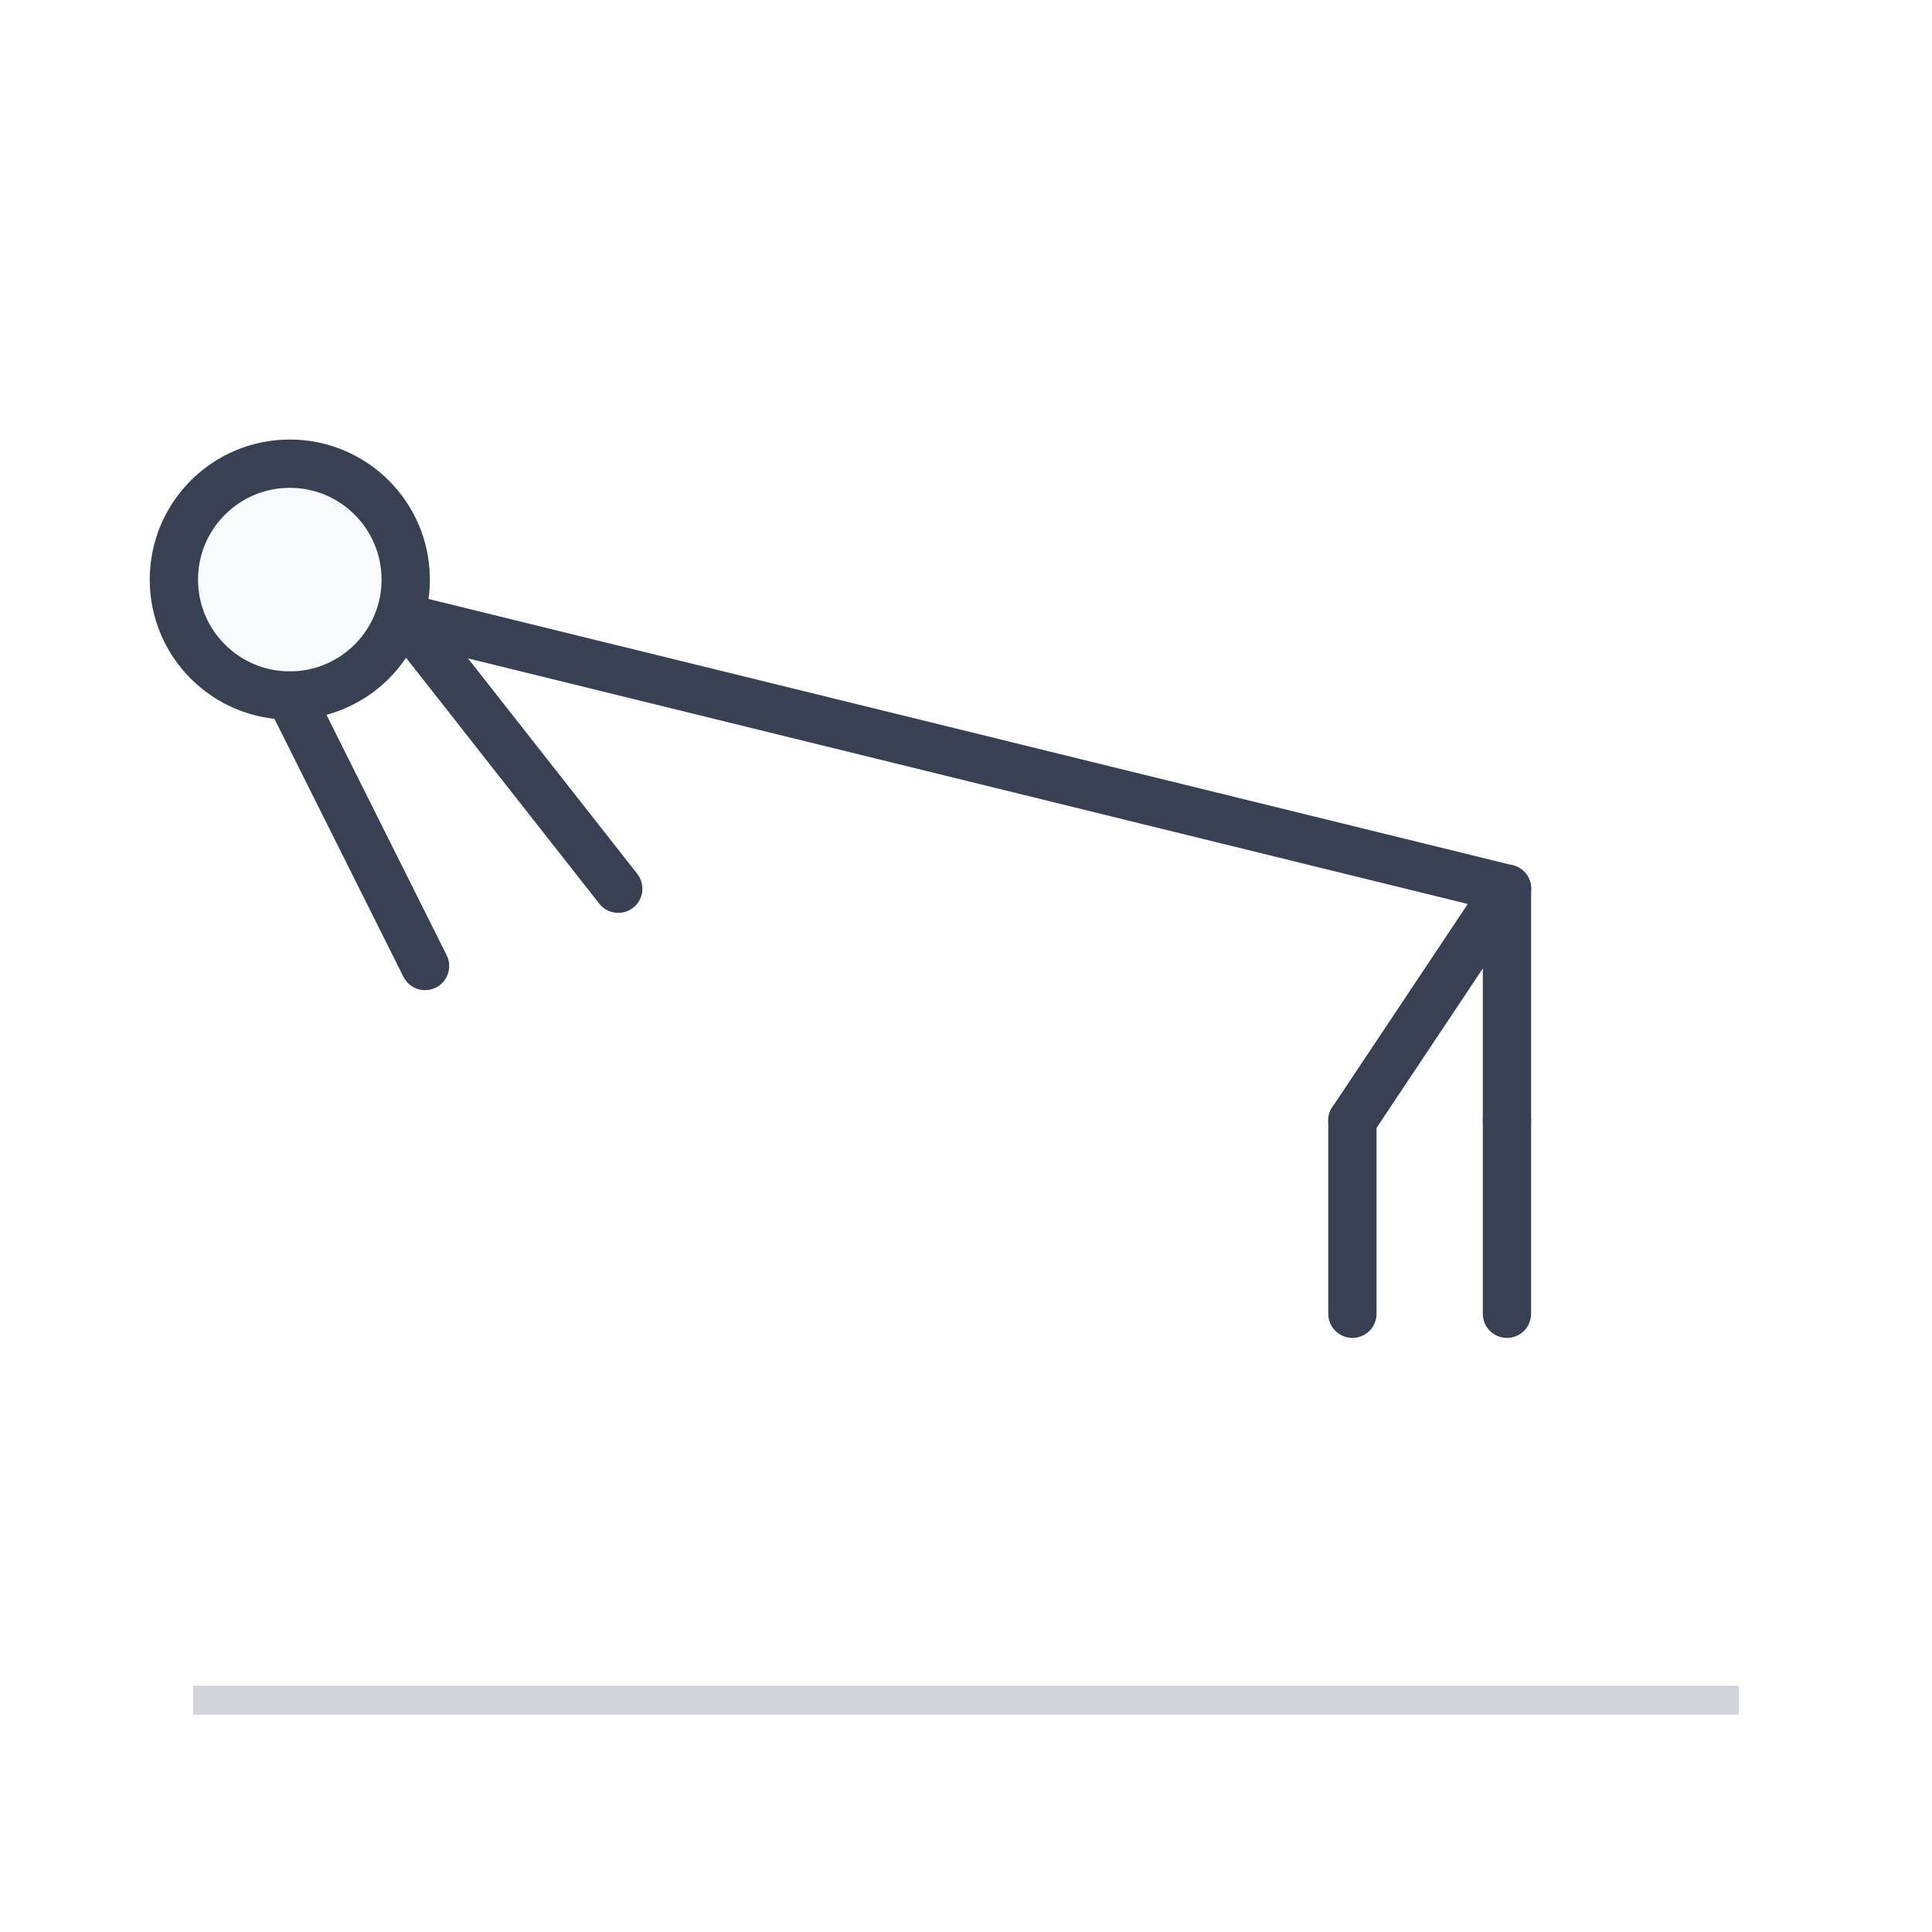
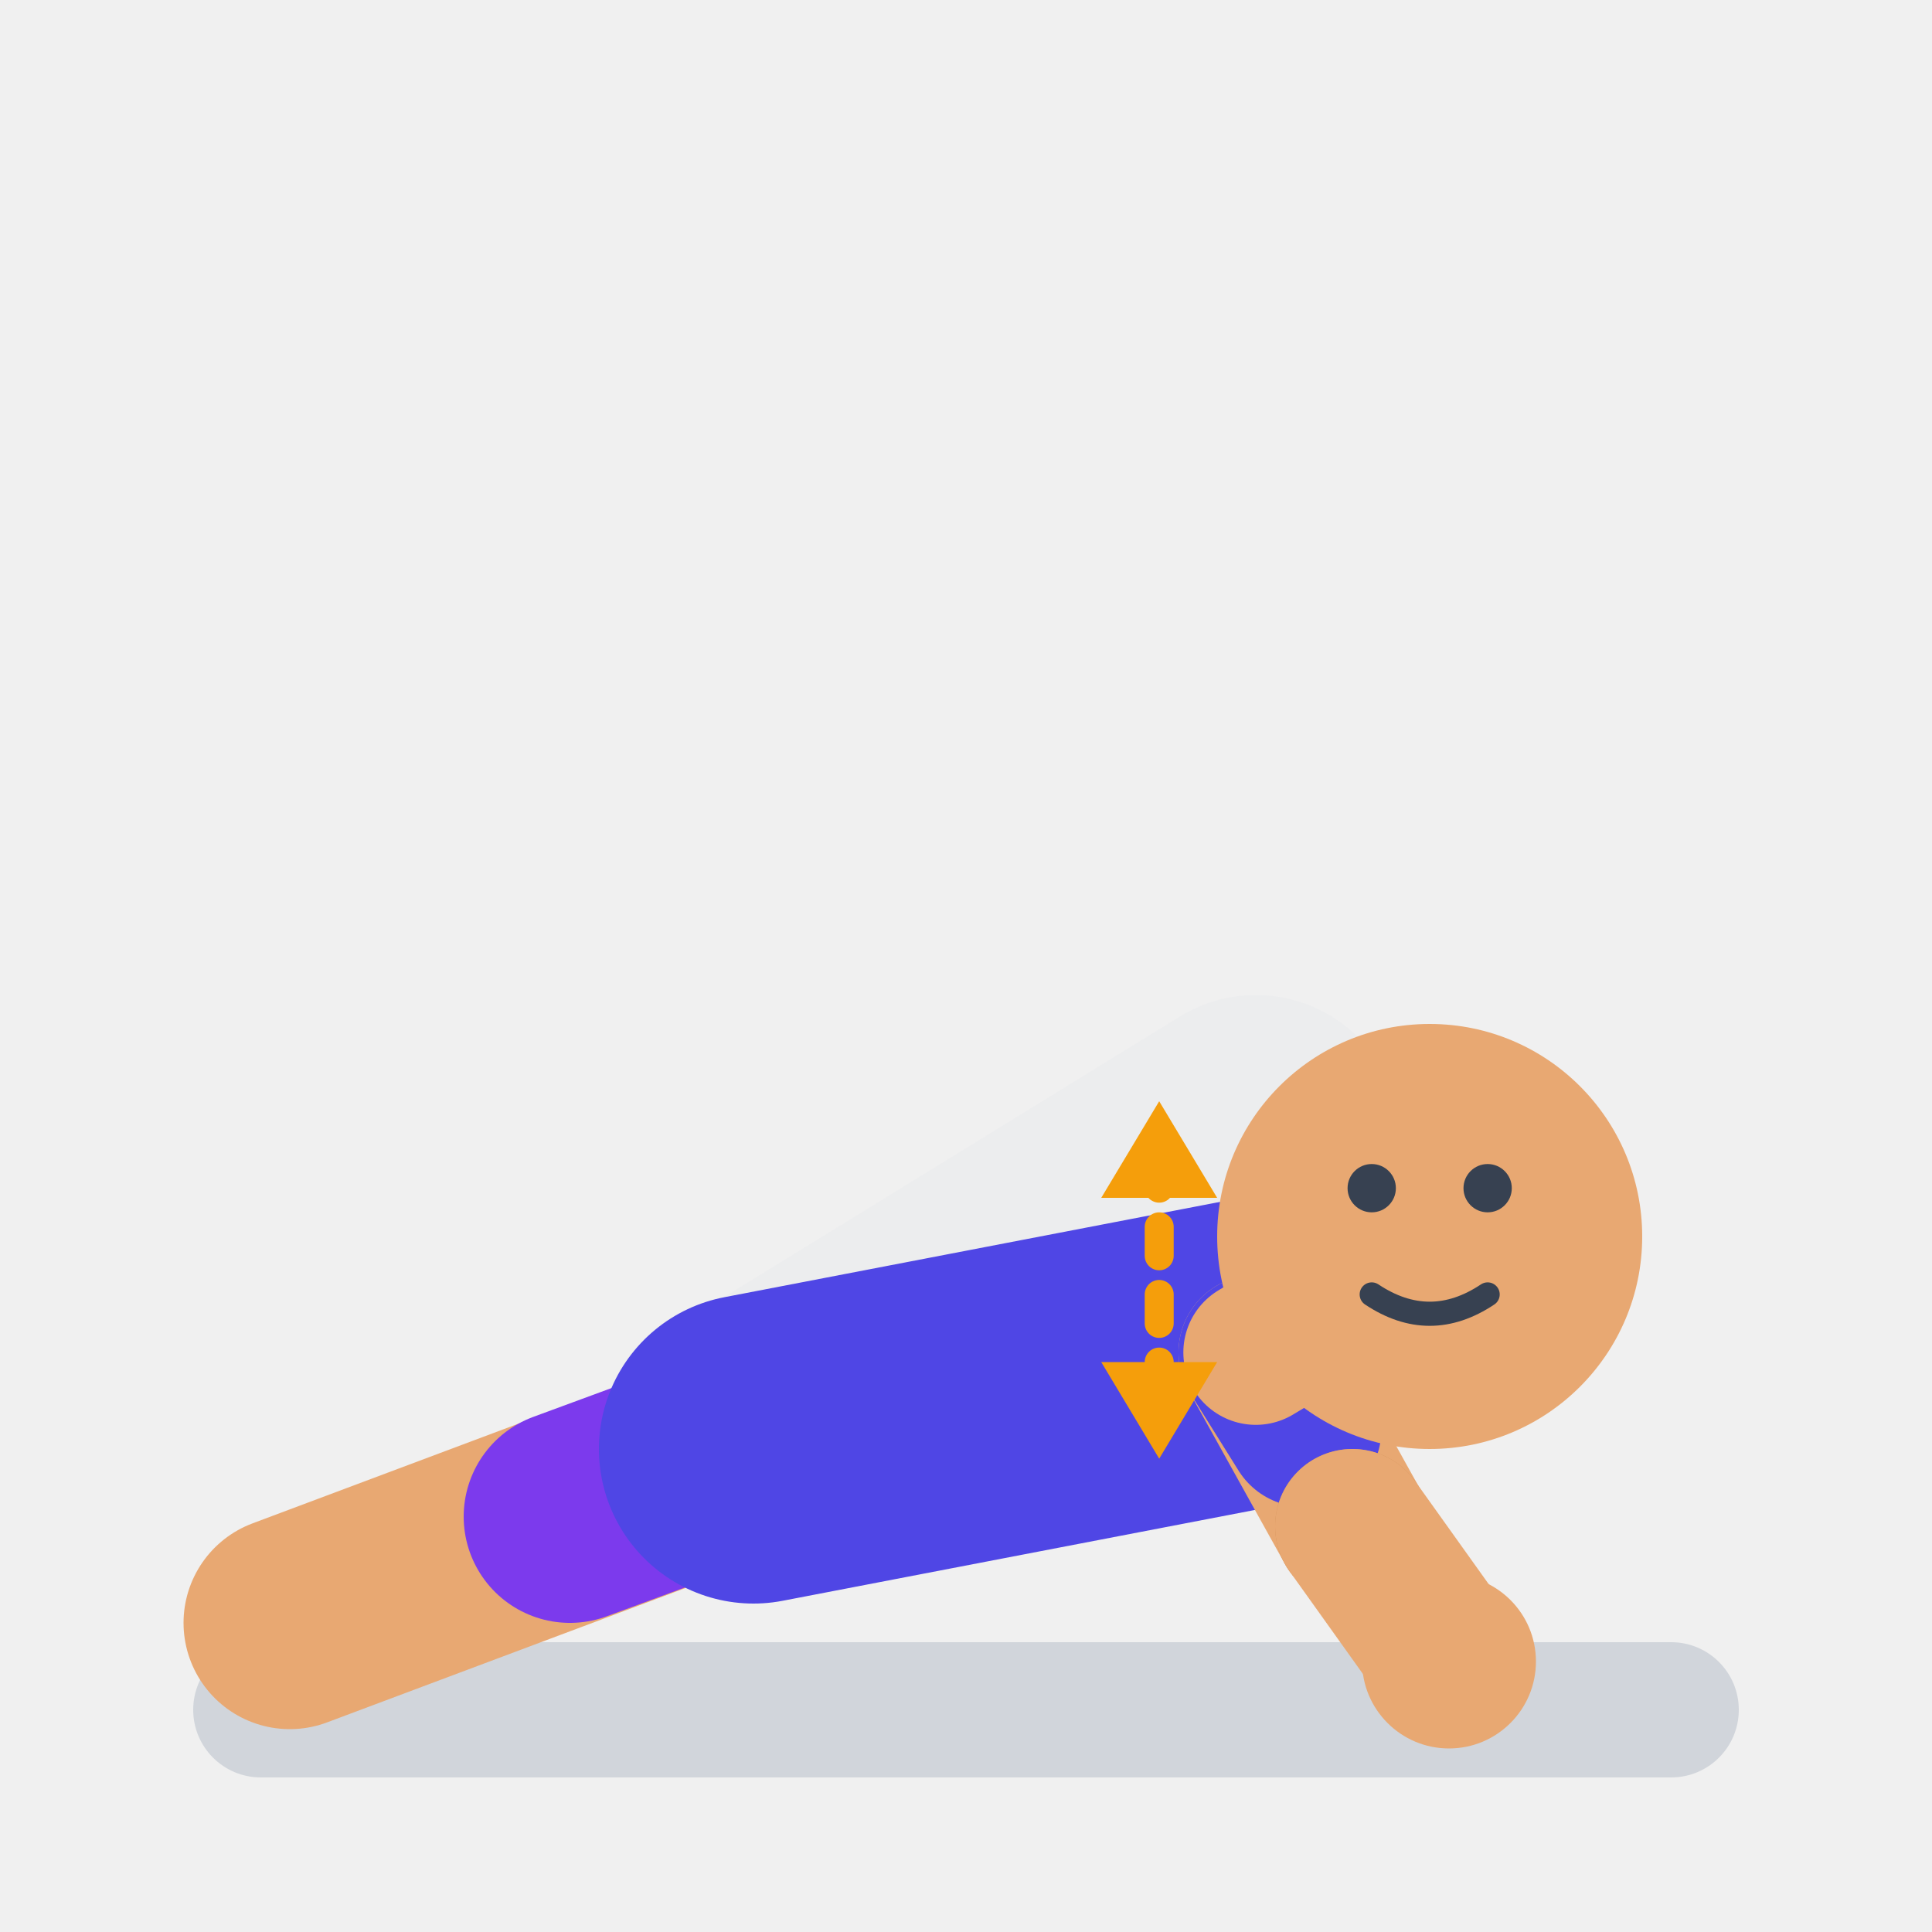
- <svg xmlns="http://www.w3.org/2000/svg" viewBox="0 0 100 100" width="100" height="100">
-   <rect width="100" height="100" fill="white" />
-   <line x1="10" y1="88" x2="90" y2="88" stroke="#d1d5db" stroke-width="1.5" />
-   <circle cx="15" cy="30" r="6" fill="#f9fafb" stroke="#374151" stroke-width="2.5" />
-   <line x1="21" y1="32" x2="78" y2="46" stroke="#374151" stroke-width="2.5" stroke-linecap="round" />
-   <line x1="15" y1="36" x2="22" y2="50" stroke="#374151" stroke-width="2.5" stroke-linecap="round" />
-   <line x1="21" y1="32" x2="32" y2="46" stroke="#374151" stroke-width="2.5" stroke-linecap="round" />
-   <line x1="78" y1="46" x2="78" y2="58" stroke="#374151" stroke-width="2.5" stroke-linecap="round" />
-   <line x1="78" y1="46" x2="70" y2="58" stroke="#374151" stroke-width="2.5" stroke-linecap="round" />
-   <line x1="78" y1="58" x2="78" y2="68" stroke="#374151" stroke-width="2.5" stroke-linecap="round" />
-   <line x1="70" y1="58" x2="70" y2="68" stroke="#374151" stroke-width="2.5" stroke-linecap="round" />
+ <svg xmlns="http://www.w3.org/2000/svg" viewBox="0 0 200 200" width="200" height="200">
+   <rect x="20" y="170" width="160" height="14" rx="7" fill="#D1D5DB" />
+   <line x1="78" y1="150" x2="130" y2="118" stroke="#E5E7EB" stroke-width="30" stroke-linecap="round" opacity="0.3" />
+   <line x1="78" y1="150" x2="30" y2="168" stroke="#E8A872" stroke-width="22" stroke-linecap="round" />
+   <line x1="78" y1="150" x2="59" y2="157" stroke="#7C3AED" stroke-width="22" stroke-linecap="round" />
+   <circle cx="30" cy="168" r="8" fill="#E8A872" />
+   <line x1="78" y1="150" x2="130" y2="140" stroke="#4F46E5" stroke-width="32" stroke-linecap="round" />
+   <line x1="130" y1="140" x2="140" y2="158" stroke="#E8A872" stroke-width="16" stroke-linecap="round" />
+   <line x1="130" y1="140" x2="135" y2="148" stroke="#4F46E5" stroke-width="16" stroke-linecap="round" />
+   <circle cx="140" cy="158" r="8" fill="#CF8E55" />
+   <line x1="140" y1="158" x2="150" y2="172" stroke="#E8A872" stroke-width="16" stroke-linecap="round" />
+   <circle cx="150" cy="172" r="9" fill="#E8A872" />
+   <line x1="130" y1="140" x2="140" y2="134" stroke="#E8A872" stroke-width="15" stroke-linecap="round" />
+   <circle cx="148" cy="128" r="22" fill="#E8A872" />
+   <circle cx="142" cy="123" r="2.5" fill="#374151" />
+   <circle cx="154" cy="123" r="2.5" fill="#374151" />
+   <path d="M142,134 Q148,138 154,134" stroke="#374151" stroke-width="2.5" fill="none" stroke-linecap="round" />
+   <line x1="120" y1="120" x2="120" y2="145" stroke="#F59E0B" stroke-width="3" stroke-linecap="round" stroke-dasharray="3,4" />
+   <polygon points="120,114 114,124 126,124" fill="#F59E0B" />
+   <polygon points="120,151 114,141 126,141" fill="#F59E0B" />
</svg>
